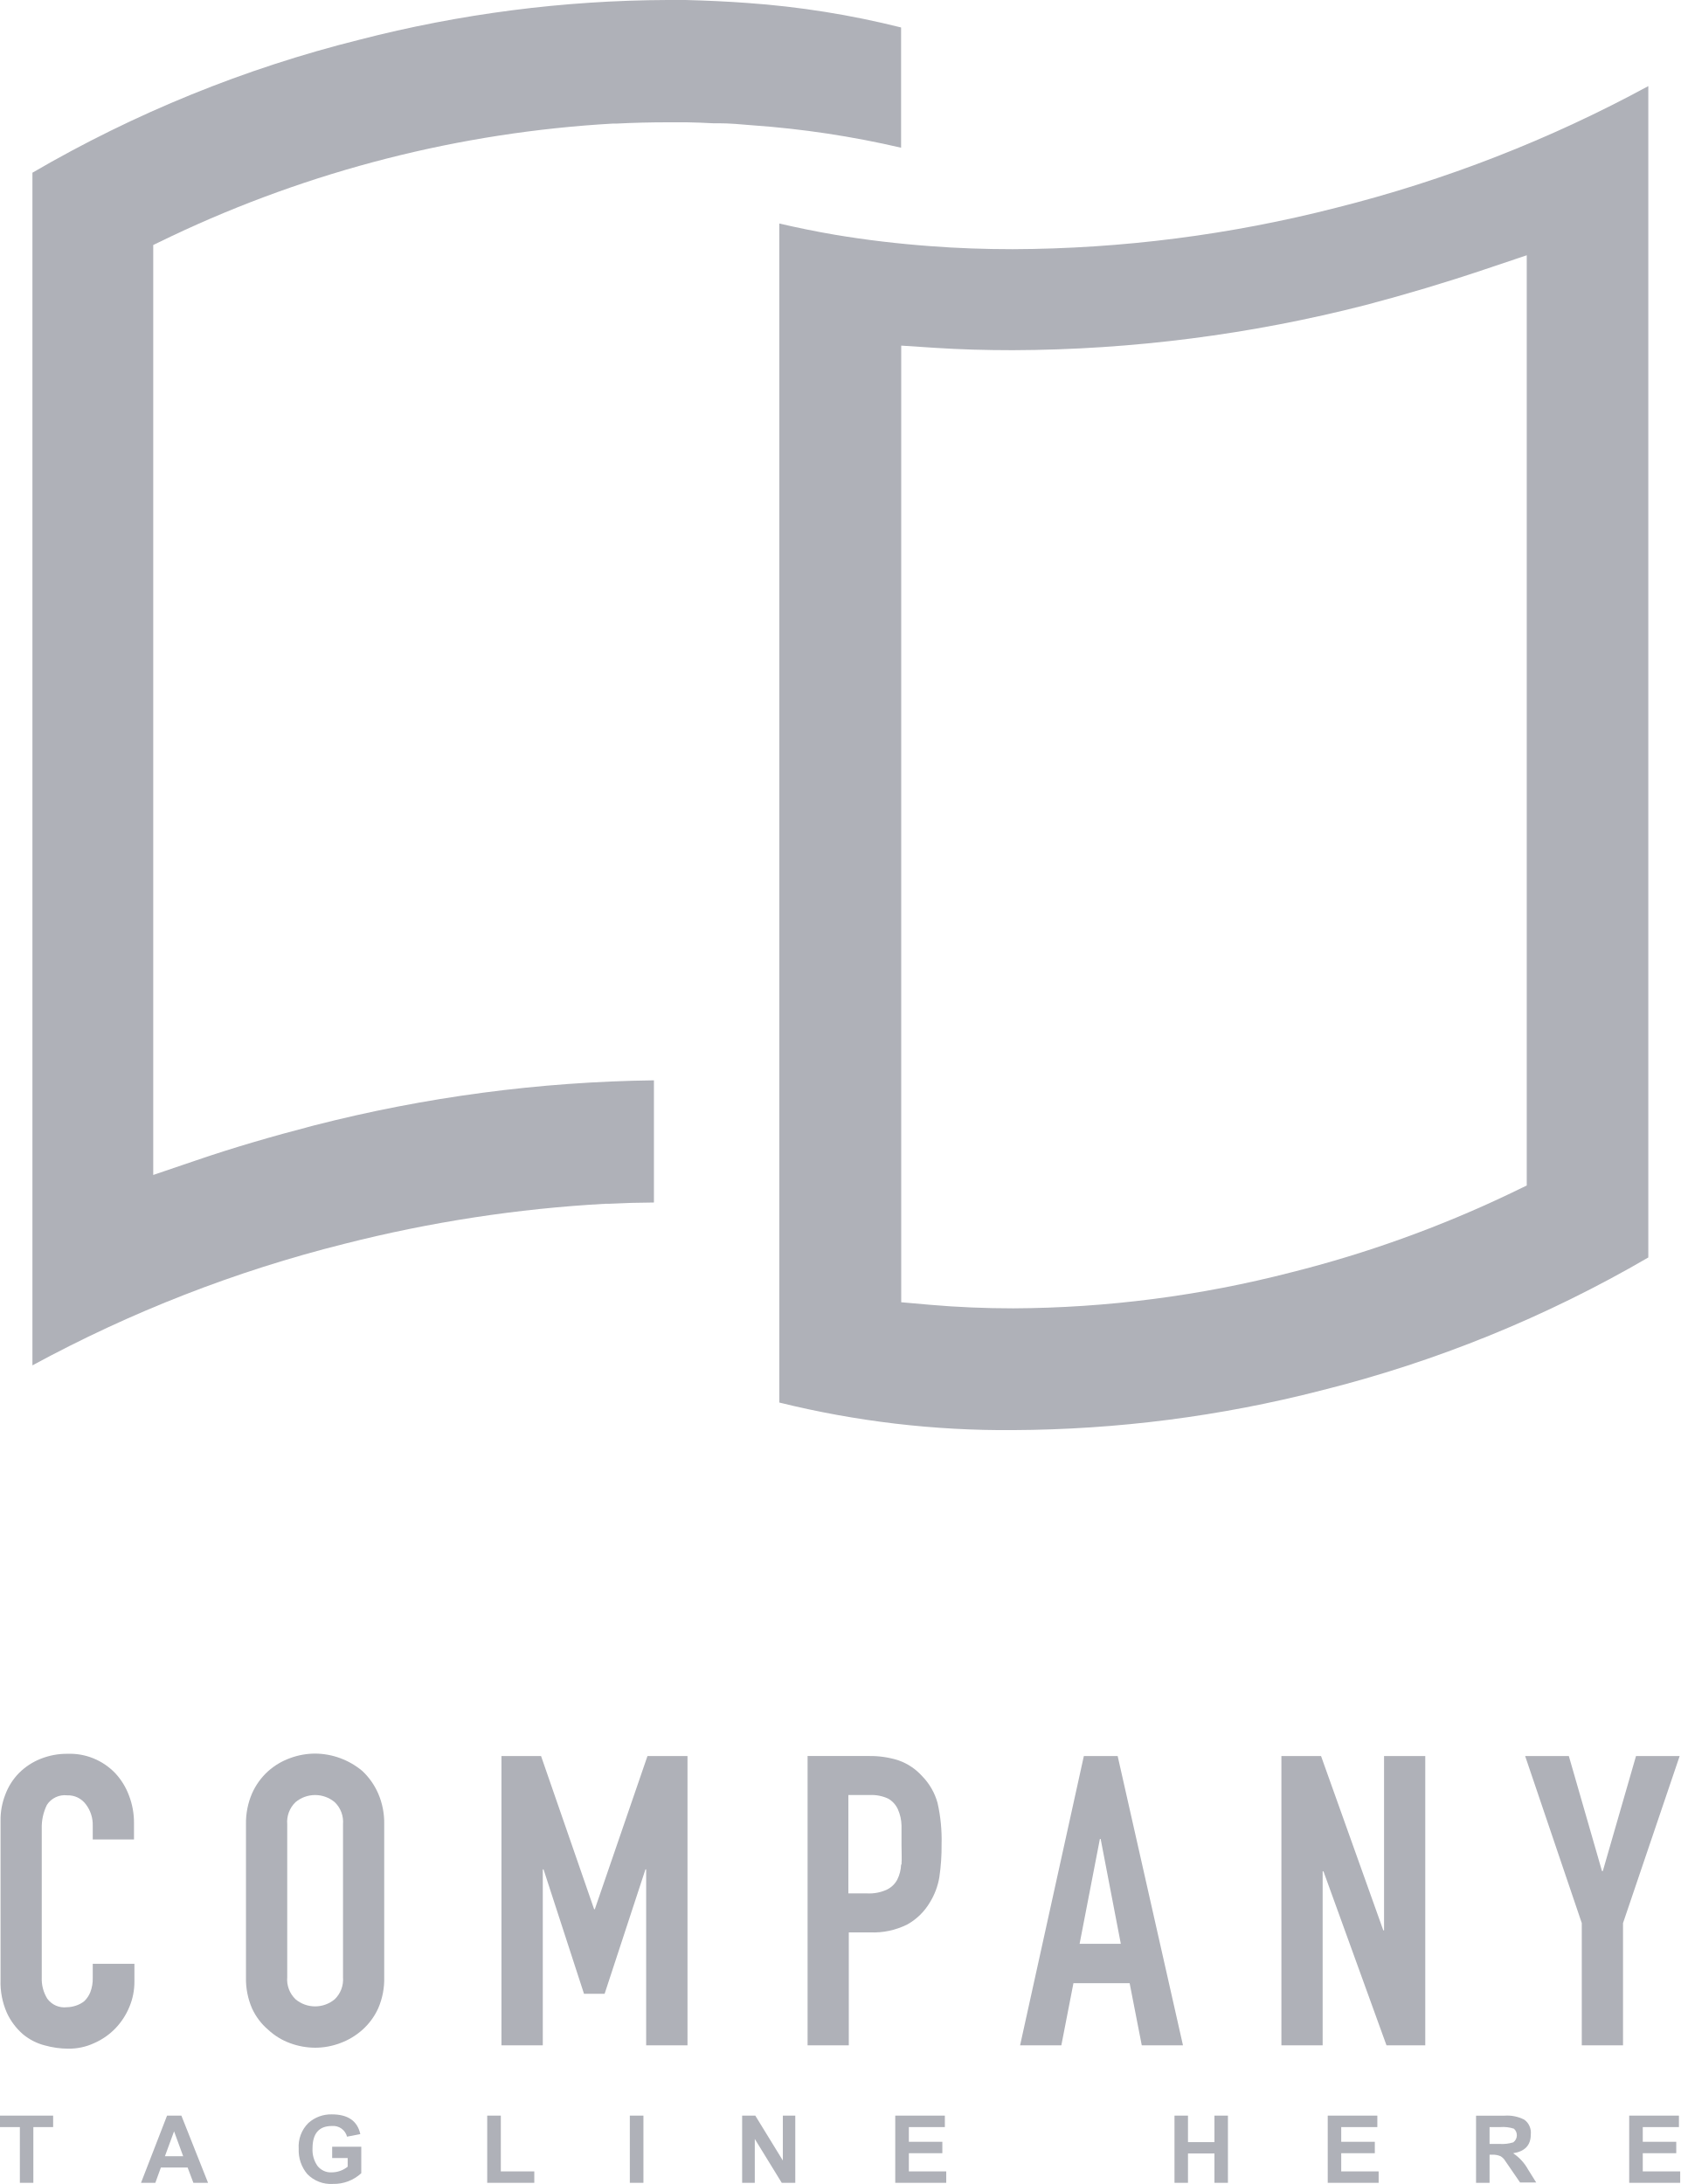
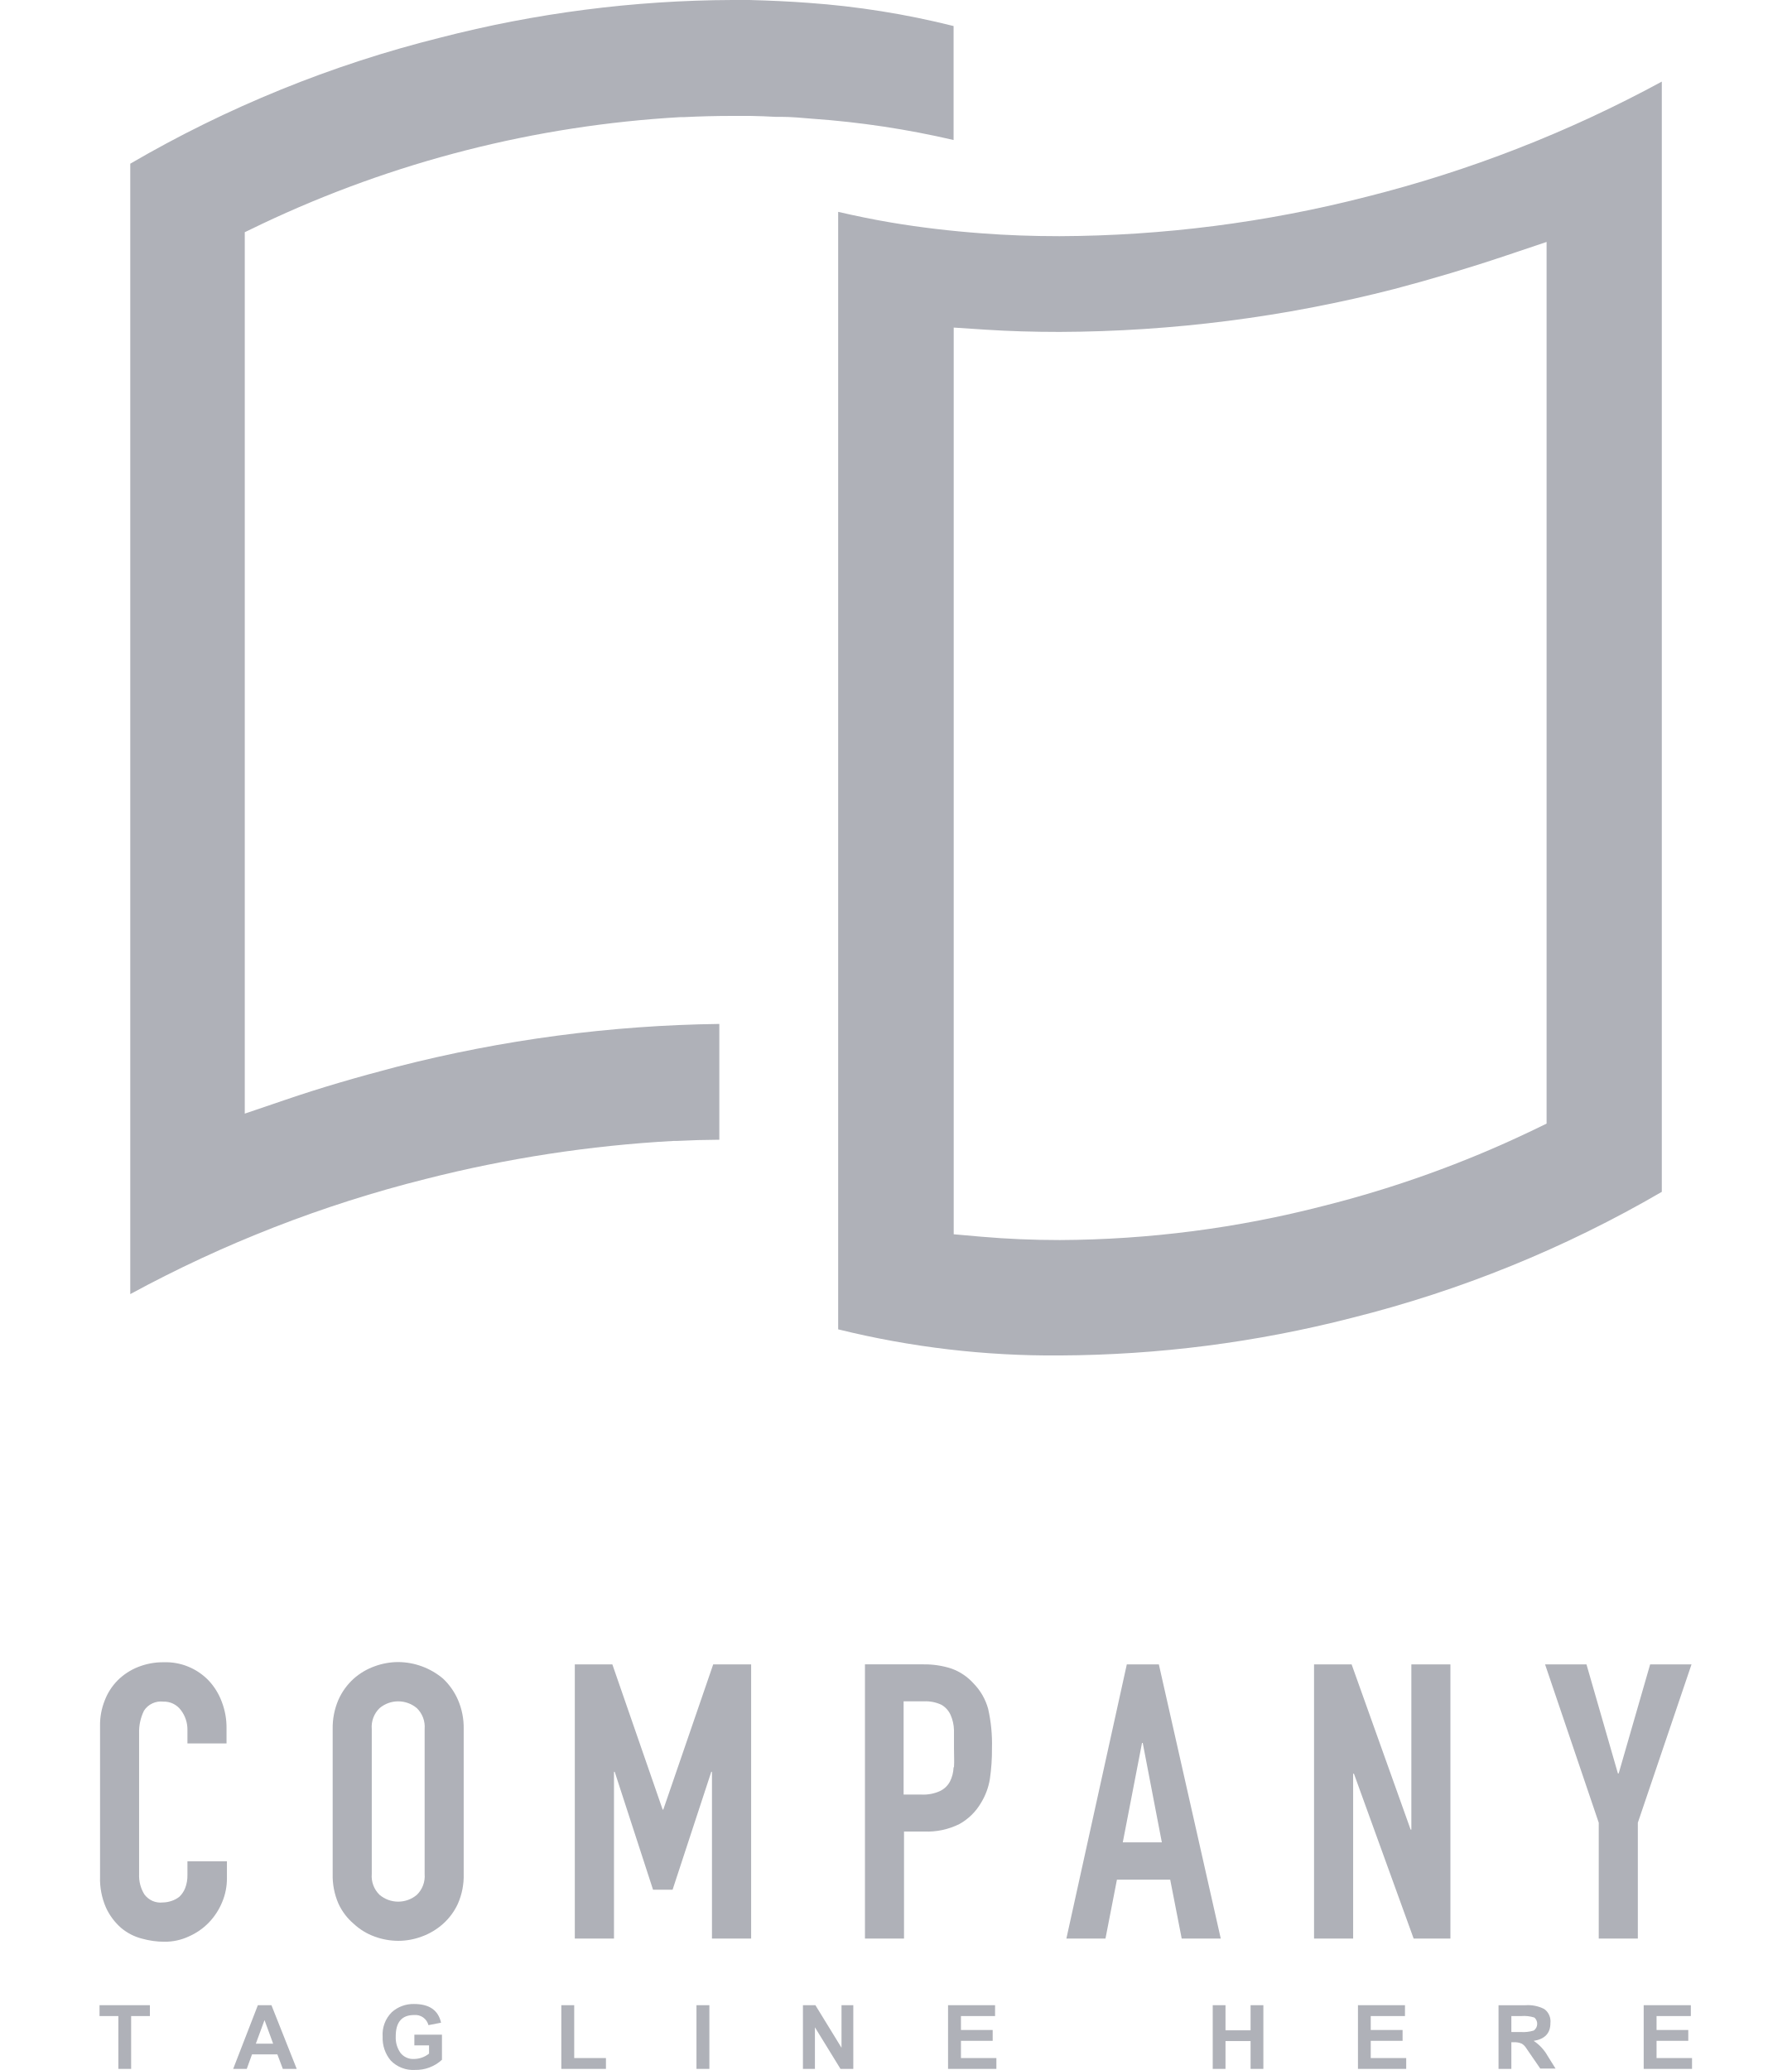
- <svg xmlns="http://www.w3.org/2000/svg" width="40" height="52" viewBox="0 0 40 52" fill="none">
+ <svg xmlns="http://www.w3.org/2000/svg" width="45" height="52" viewBox="0 0 40 52" fill="none">
  <path d="M16.977 2.935H17.114C17.367 2.935 17.64 2.96 17.91 2.983C19.103 3.067 20.287 3.246 21.452 3.517V0.654C20.253 0.353 19.03 0.158 17.797 0.071C17.329 0.036 16.83 0.013 16.319 0H15.892C13.417 0.009 10.953 0.327 8.556 0.946C5.825 1.627 3.205 2.693 0.772 4.112V32.509C3.114 31.236 5.607 30.264 8.191 29.617C10.232 29.097 12.318 28.776 14.419 28.661H14.503C14.855 28.643 15.206 28.633 15.568 28.631V25.722C12.837 25.757 10.119 26.118 7.473 26.797C6.494 27.052 5.548 27.326 4.66 27.631L3.648 27.975V5.833L4.08 5.625C7.382 4.06 10.952 3.149 14.597 2.942C14.627 2.94 14.657 2.94 14.688 2.942C15.09 2.922 15.495 2.912 15.892 2.912H16.327H16.347C16.557 2.917 16.767 2.922 16.977 2.935Z" fill="#AFB1B8" />
  <path d="M24.111 5.933C23.445 5.933 22.788 5.91 22.153 5.861C21.394 5.805 20.615 5.714 19.876 5.589C19.426 5.513 18.983 5.421 18.553 5.322V33.394C20.374 33.844 22.243 34.065 24.118 34.05C26.593 34.039 29.057 33.723 31.455 33.106C34.185 32.424 36.807 31.358 39.241 29.94V2.05C36.899 3.322 34.407 4.294 31.824 4.943C29.303 5.591 26.712 5.923 24.111 5.933ZM35.335 6.418L36.347 6.078V28.226L35.914 28.435C34.255 29.224 32.522 29.847 30.741 30.294C28.578 30.853 26.355 31.141 24.121 31.151C23.453 31.151 22.79 31.123 22.148 31.067L21.455 31.006V28.318V8.229L22.262 8.282C22.849 8.32 23.456 8.338 24.116 8.338C26.951 8.328 29.775 7.966 32.522 7.26C33.466 7.011 34.404 6.731 35.335 6.418Z" fill="#AFB1B8" />
  <path d="M2.737 42.212C2.592 42.062 2.416 41.943 2.222 41.865C2.028 41.786 1.82 41.75 1.611 41.757C1.389 41.754 1.168 41.796 0.961 41.879C0.772 41.955 0.6 42.068 0.455 42.212C0.312 42.357 0.201 42.53 0.129 42.721C0.05 42.921 0.01 43.134 0.013 43.349V47.143C0.004 47.41 0.055 47.676 0.162 47.921C0.251 48.116 0.381 48.289 0.541 48.43C0.693 48.557 0.871 48.65 1.062 48.699C1.247 48.751 1.438 48.778 1.629 48.778C1.84 48.78 2.05 48.735 2.241 48.646C2.431 48.563 2.603 48.444 2.747 48.295C2.888 48.148 3.001 47.975 3.079 47.786C3.16 47.595 3.201 47.389 3.2 47.181V46.757H2.208V47.095C2.211 47.21 2.192 47.325 2.15 47.433C2.118 47.514 2.069 47.587 2.006 47.647C1.945 47.696 1.874 47.733 1.799 47.756C1.732 47.778 1.662 47.79 1.591 47.791C1.503 47.802 1.413 47.788 1.331 47.753C1.25 47.717 1.179 47.66 1.126 47.588C1.032 47.436 0.986 47.258 0.994 47.08V43.542C0.988 43.346 1.03 43.151 1.116 42.975C1.167 42.895 1.24 42.831 1.326 42.791C1.412 42.75 1.507 42.735 1.601 42.746C1.687 42.743 1.772 42.761 1.849 42.798C1.926 42.836 1.993 42.891 2.044 42.96C2.155 43.106 2.213 43.285 2.208 43.469V43.797H3.19V43.41C3.192 43.183 3.151 42.958 3.069 42.746C2.995 42.548 2.883 42.366 2.737 42.212Z" fill="#AFB1B8" />
  <path d="M8.629 42.169C8.313 41.902 7.914 41.755 7.501 41.752C7.299 41.753 7.098 41.789 6.909 41.859C6.716 41.928 6.538 42.033 6.385 42.169C6.221 42.317 6.09 42.498 6 42.701C5.901 42.932 5.851 43.183 5.856 43.435V47.074C5.849 47.33 5.899 47.585 6 47.819C6.09 48.015 6.221 48.189 6.385 48.328C6.537 48.469 6.715 48.578 6.909 48.648C7.098 48.718 7.299 48.754 7.501 48.755C7.703 48.755 7.903 48.719 8.093 48.648C8.29 48.577 8.472 48.468 8.629 48.328C8.787 48.186 8.915 48.013 9.003 47.819C9.105 47.585 9.154 47.33 9.147 47.074V43.435C9.152 43.183 9.103 42.932 9.003 42.701C8.915 42.5 8.788 42.319 8.629 42.169ZM8.166 47.074C8.174 47.171 8.161 47.269 8.127 47.36C8.093 47.451 8.039 47.533 7.969 47.601C7.838 47.711 7.672 47.771 7.502 47.771C7.331 47.771 7.166 47.711 7.035 47.601C6.965 47.533 6.911 47.451 6.877 47.36C6.843 47.269 6.829 47.171 6.838 47.074V43.435C6.829 43.339 6.843 43.241 6.877 43.15C6.911 43.059 6.965 42.976 7.035 42.909C7.166 42.799 7.331 42.739 7.502 42.739C7.672 42.739 7.838 42.799 7.969 42.909C8.039 42.976 8.093 43.059 8.127 43.15C8.161 43.241 8.174 43.339 8.166 43.435V47.074Z" fill="#AFB1B8" />
  <path d="M16.367 48.699V41.811H15.414L14.161 45.457H14.144L12.881 41.811H11.938V48.699H12.922V44.509H12.94L13.903 47.471H14.394L15.366 44.509H15.383V48.699H16.367Z" fill="#AFB1B8" />
  <path d="M21.958 42.294C21.806 42.124 21.615 41.994 21.401 41.917C21.171 41.842 20.93 41.806 20.688 41.81H19.226V48.699H20.207V46.009H20.713C21.02 46.023 21.324 45.958 21.599 45.821C21.822 45.697 22.008 45.515 22.138 45.294C22.251 45.111 22.328 44.907 22.363 44.694C22.401 44.435 22.419 44.173 22.416 43.911C22.425 43.58 22.393 43.249 22.32 42.927C22.254 42.688 22.13 42.471 21.958 42.294ZM21.452 44.394C21.448 44.519 21.417 44.641 21.361 44.753C21.305 44.859 21.216 44.943 21.108 44.994C20.963 45.059 20.804 45.089 20.645 45.081H20.197V42.739H20.703C20.856 42.731 21.008 42.761 21.146 42.825C21.247 42.883 21.328 42.972 21.376 43.079C21.43 43.2 21.459 43.331 21.462 43.463C21.462 43.608 21.462 43.761 21.462 43.921C21.462 44.081 21.472 44.247 21.462 44.394H21.452Z" fill="#AFB1B8" />
  <path d="M26.608 41.811H25.803L24.285 48.699H25.267L25.555 47.219H26.893L27.182 48.699H28.163L26.608 41.811ZM25.702 46.281L26.185 43.784H26.203L26.683 46.281H25.702Z" fill="#AFB1B8" />
  <path d="M32.95 45.961H32.932L31.45 41.811H30.506V48.699H31.488V44.557H31.508L33.008 48.699H33.931V41.811H32.95V45.961Z" fill="#AFB1B8" />
  <path d="M38.948 41.811L38.158 44.549H38.138L37.349 41.811H36.309L37.657 45.788V48.699H38.639V45.788L39.987 41.811H38.948Z" fill="#AFB1B8" />
  <path d="M0 50.645H0.473V51.972H0.794V50.645H1.265V50.372H0V50.645Z" fill="#AFB1B8" />
  <path d="M3.977 50.372L3.357 51.972H3.698L3.83 51.608H4.467L4.604 51.972H4.953L4.318 50.372H3.977ZM3.926 51.339L4.144 50.746L4.361 51.339H3.926Z" fill="#AFB1B8" />
  <path d="M7.908 51.382H8.277V51.588C8.169 51.675 8.036 51.722 7.898 51.723C7.833 51.727 7.769 51.715 7.71 51.688C7.651 51.661 7.599 51.621 7.559 51.57C7.474 51.449 7.432 51.302 7.44 51.153C7.44 50.797 7.594 50.619 7.9 50.619C7.981 50.611 8.062 50.633 8.128 50.679C8.194 50.726 8.242 50.795 8.262 50.873L8.578 50.812C8.51 50.5 8.285 50.342 7.9 50.342C7.695 50.337 7.495 50.41 7.341 50.548C7.261 50.628 7.198 50.724 7.159 50.83C7.119 50.937 7.103 51.05 7.111 51.163C7.102 51.382 7.175 51.597 7.316 51.764C7.394 51.844 7.489 51.907 7.594 51.947C7.699 51.988 7.811 52.005 7.923 51.998C8.173 52.005 8.417 51.913 8.601 51.743V51.113H7.908V51.382Z" fill="#AFB1B8" />
  <path d="M11.923 50.372H11.599V51.972H12.72V51.7H11.923V50.372Z" fill="#AFB1B8" />
  <path d="M15.318 50.372H14.994V51.972H15.318V50.372Z" fill="#AFB1B8" />
  <path d="M18.637 51.441L17.981 50.372H17.668V51.972H17.969V50.927L18.611 51.972H18.933V50.372H18.637V51.441Z" fill="#AFB1B8" />
  <path d="M21.637 51.267H22.434V50.995H21.637V50.645H22.494V50.372H21.313V51.972H22.527V51.7H21.637V51.267Z" fill="#AFB1B8" />
  <path d="M28.912 51.003H28.282V50.372H27.961V51.972H28.282V51.273H28.912V51.972H29.233V50.372H28.912V51.003Z" fill="#AFB1B8" />
  <path d="M31.93 51.267H32.73V50.995H31.93V50.645H32.79V50.372H31.609V51.972H32.821V51.7H31.93V51.267Z" fill="#AFB1B8" />
  <path d="M36.023 51.268C36.302 51.224 36.443 51.077 36.443 50.823C36.451 50.755 36.441 50.686 36.413 50.623C36.386 50.56 36.342 50.506 36.286 50.467C36.142 50.394 35.98 50.361 35.818 50.373H35.14V51.972H35.462V51.303H35.525C35.593 51.299 35.662 51.311 35.725 51.339C35.772 51.368 35.811 51.408 35.839 51.456L36.188 51.964H36.572L36.377 51.652C36.291 51.497 36.17 51.366 36.023 51.268ZM35.7 51.046H35.462V50.645H35.715C35.825 50.636 35.936 50.649 36.041 50.683C36.064 50.703 36.083 50.729 36.095 50.758C36.107 50.787 36.113 50.818 36.111 50.849C36.11 50.88 36.101 50.911 36.087 50.938C36.072 50.966 36.051 50.99 36.026 51.008C35.92 51.041 35.81 51.053 35.7 51.046Z" fill="#AFB1B8" />
  <path d="M39.109 51.267H39.906V50.995H39.109V50.645H39.97V50.372H38.786V51.972H40V51.7H39.109V51.267Z" fill="#AFB1B8" />
</svg>
